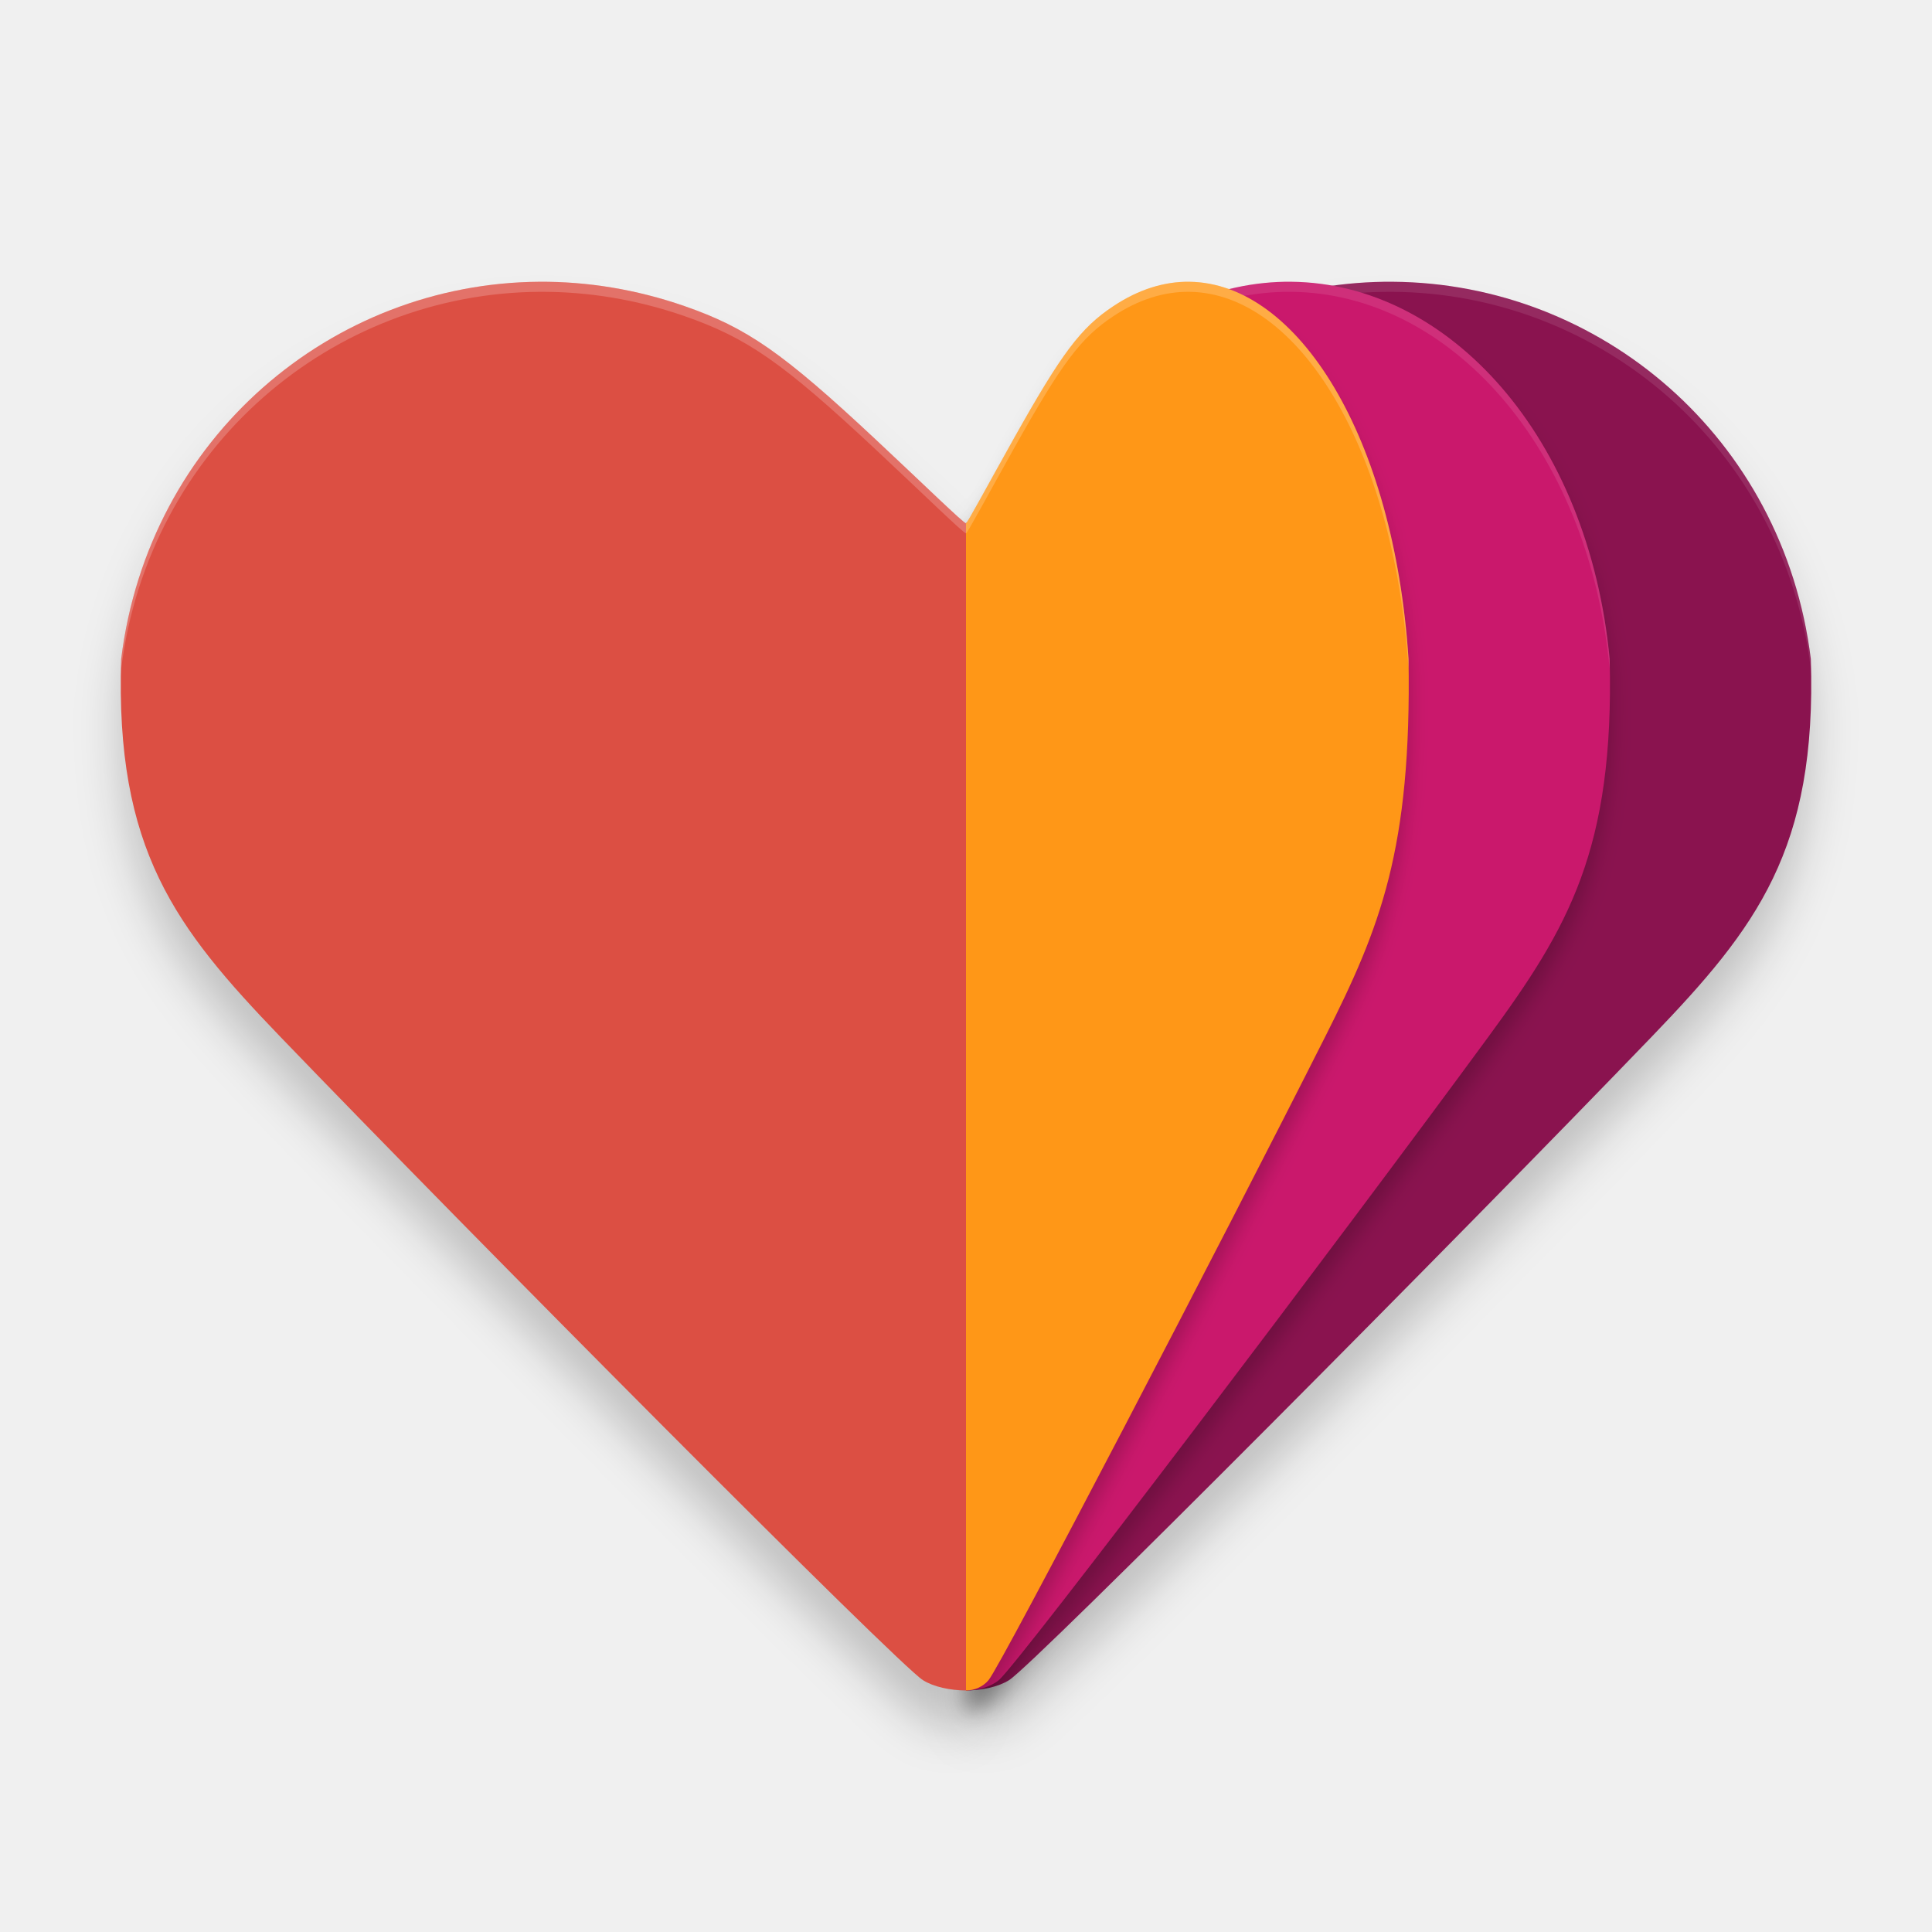
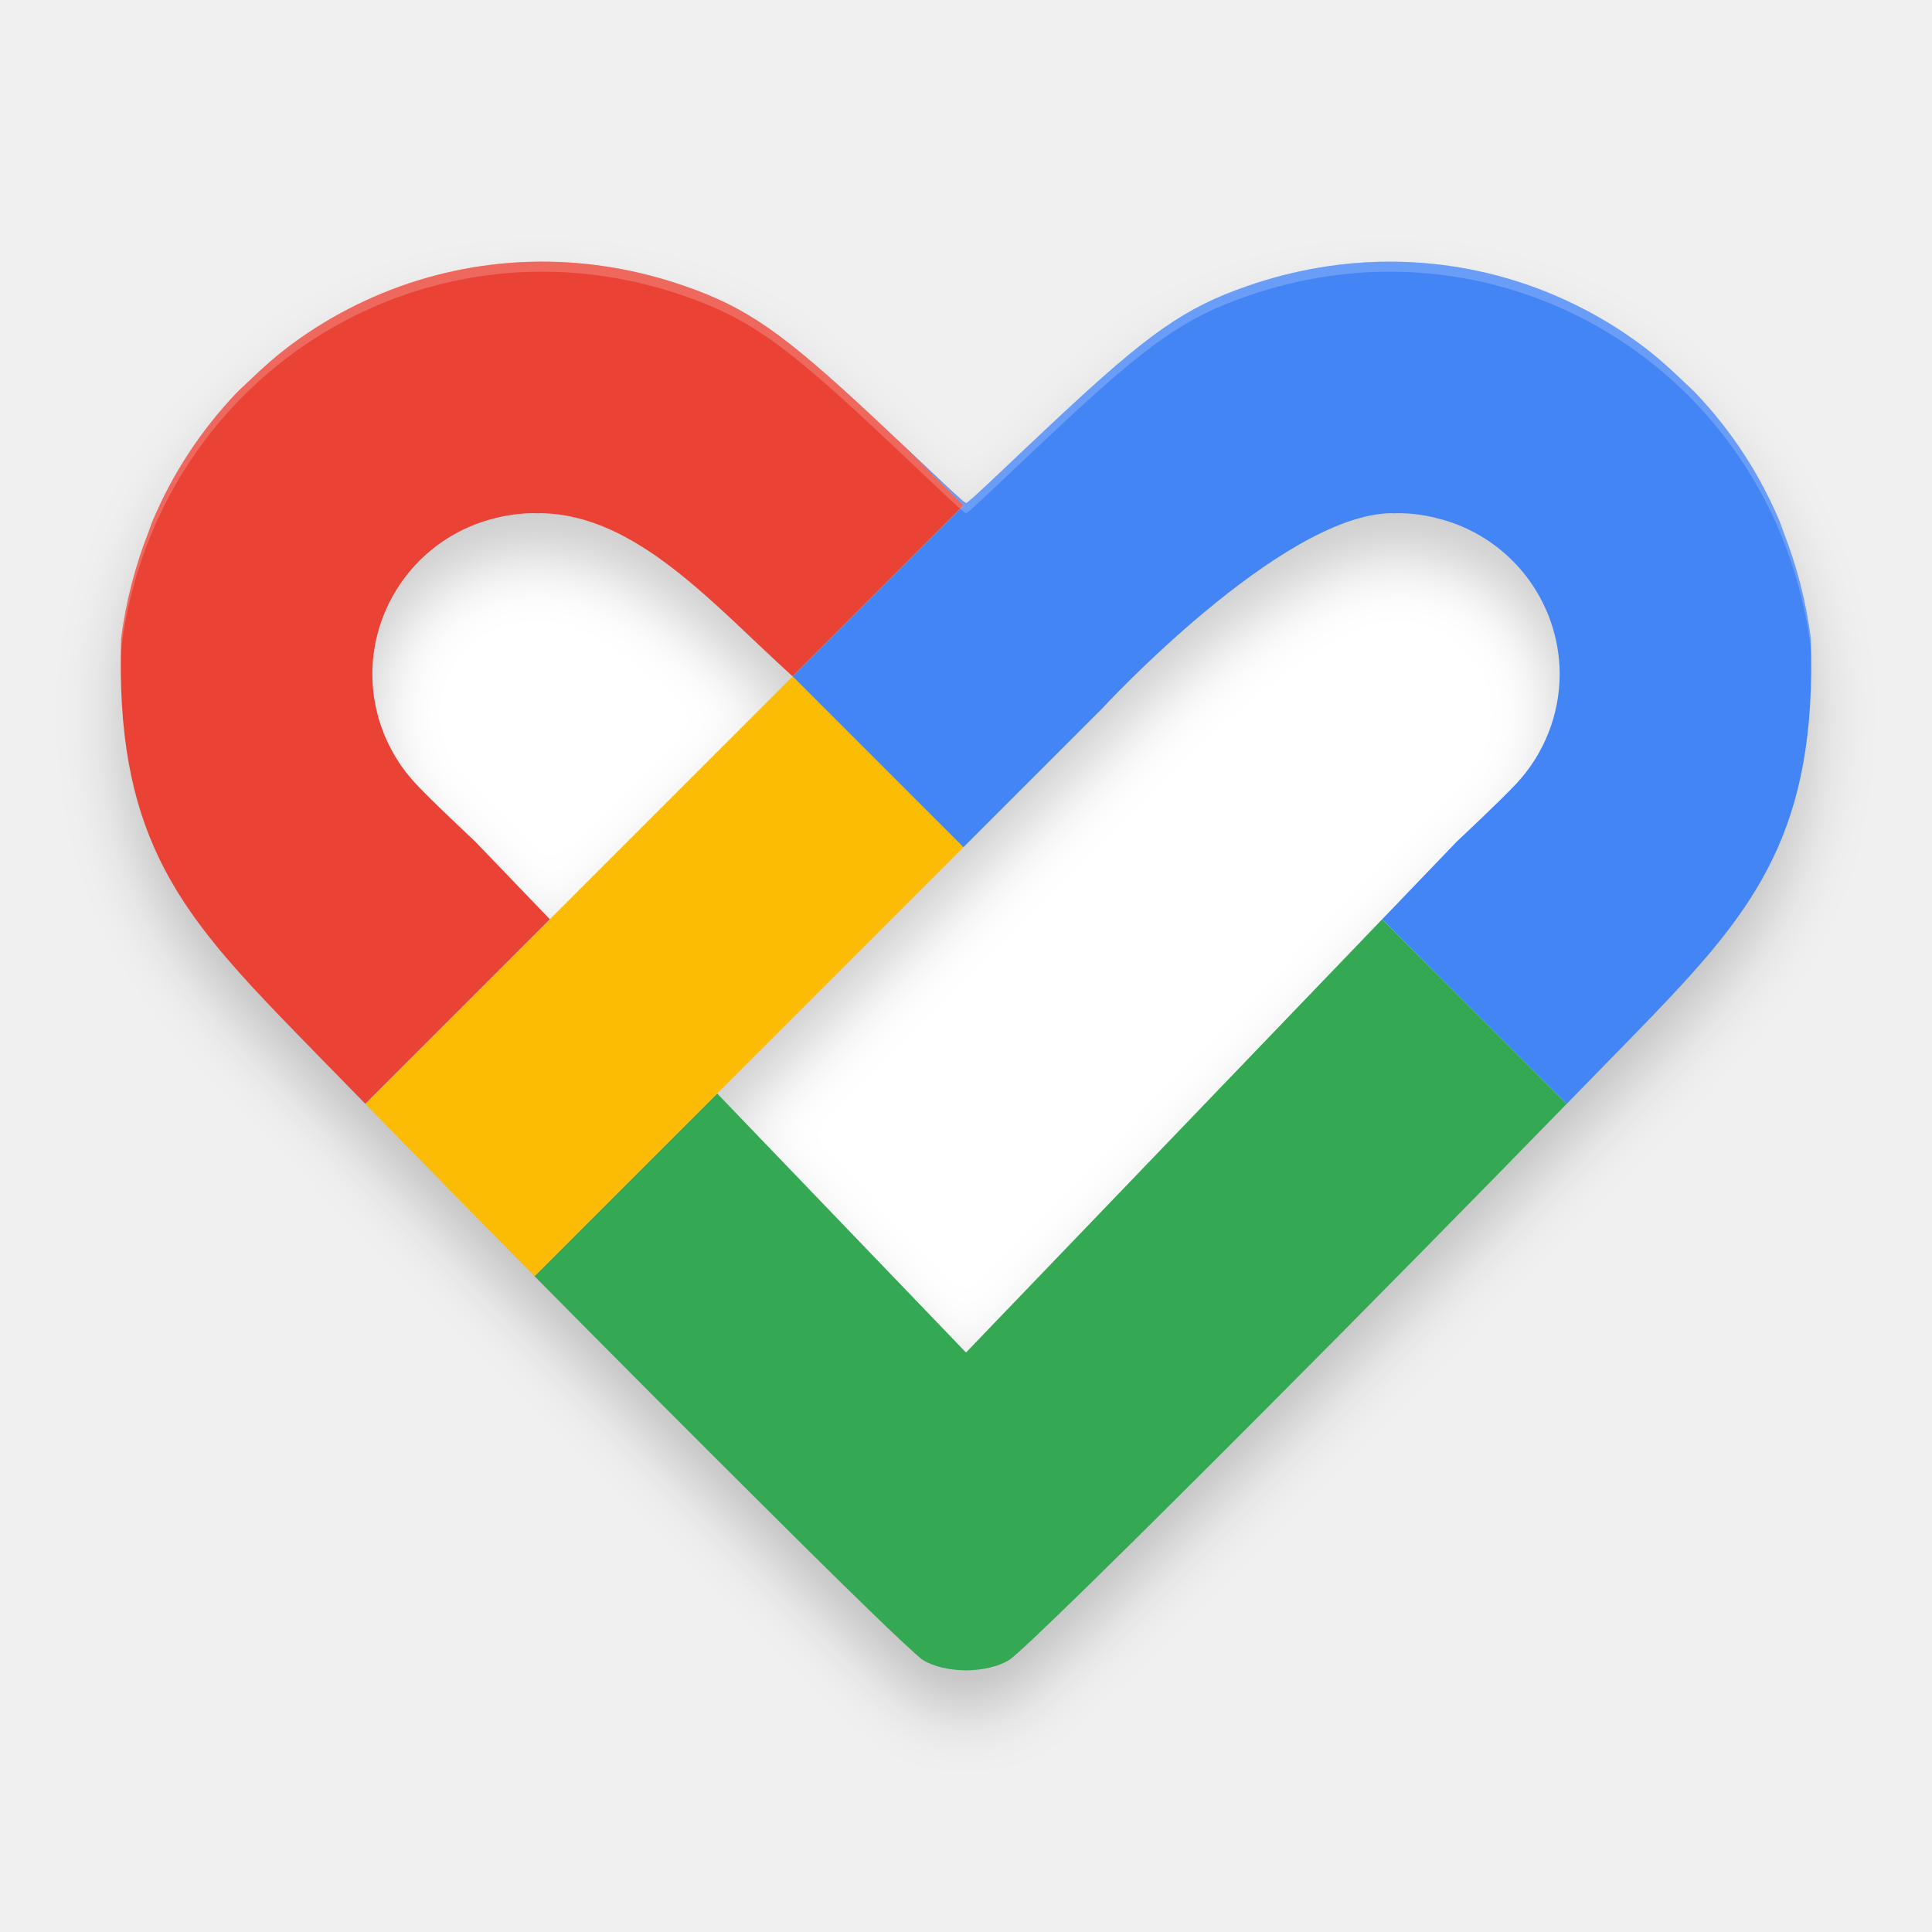
<svg xmlns="http://www.w3.org/2000/svg" width="192" height="192" version="1" id="svg28">
+   <path id="path6" style="opacity:1;fill:#ffffff;stroke-width:3.952" d="m 54.087,26.834 c -20.308,0.143 -38.331,15.213 -41.046,37.038 -0.599,18.719 5.322,26.381 15.584,37.054 18.835,19.575 60.68,61.674 63.141,63.219 1.069,0.672 2.653,1.001 4.234,1.021 1.581,-0.02 3.165,-0.349 4.234,-1.021 2.461,-1.546 44.306,-43.644 63.141,-63.219 10.261,-10.673 16.182,-18.335 15.584,-37.054 -2.715,-21.826 -20.738,-36.896 -41.046,-37.038 -4.686,-0.033 -9.498,0.731 -14.267,2.387 -6.159,2.139 -9.645,4.569 -18.75,13.075 -4.68,4.372 -8.701,8.302 -8.895,8.25 -0.194,0.052 -4.215,-3.878 -8.895,-8.25 C 78,33.791 74.514,31.361 68.355,29.222 63.585,27.565 58.774,26.801 54.087,26.834 Z" />
+   <path id="path5791" style="color:#000000;opacity:0.2;fill:#000000;fill-opacity:1;stroke-width:1;stroke-linecap:round;stroke-linejoin:round;-inkscape-stroke:none;filter:url(#filter5836)" d="m 53.582,30.002 c -1.285,0.009 -2.561,0.076 -3.824,0.201 -2.526,0.25 -5.004,0.728 -7.406,1.418 -2.403,0.69 -4.729,1.592 -6.957,2.689 -2.228,1.097 -4.355,2.391 -6.355,3.863 -1.509,1.111 -2.921,2.356 -4.275,3.664 -0.441,0.426 -0.9,0.83 -1.322,1.275 -1.723,1.815 -3.295,3.794 -4.688,5.92 -1.393,2.126 -2.607,4.398 -3.619,6.803 v 0.002 c -0.136,0.323 -0.239,0.667 -0.367,0.994 -1.306,3.331 -2.258,6.884 -2.727,10.654 -0.076,2.368 -0.048,4.561 0.078,6.607 0.252,4.092 0.9,7.596 1.908,10.734 1.008,3.138 2.377,5.911 4.072,8.541 2.543,3.944 5.819,7.567 9.713,11.617 2.289,2.379 5.639,5.784 8.49,8.709 5.294,5.433 10.656,10.899 16.812,17.129 h 0.002 c 0.017,0.017 0.03,0.032 0.047,0.049 8.097,8.194 15.981,16.093 22.756,22.828 1.453,1.442 3.113,3.104 4.41,4.383 2.364,2.334 4.543,4.475 6.254,6.129 0.5,0.482 1.109,1.077 1.541,1.488 0.484,0.462 0.883,0.838 1.277,1.207 1.117,1.044 2.044,1.89 2.312,2.059 1.082,0.68 2.685,1.013 4.285,1.033 1.6,-0.02 3.203,-0.354 4.285,-1.033 1.245,-0.782 12.455,-11.825 25.736,-25.148 10.092,-10.123 20.655,-20.865 29.676,-30.121 2.851,-2.926 6.201,-6.332 8.49,-8.711 3.894,-4.051 7.17,-7.673 9.713,-11.617 1.695,-2.63 3.064,-5.403 4.072,-8.541 1.008,-3.138 1.656,-6.642 1.908,-10.734 0.126,-2.046 0.154,-4.239 0.078,-6.607 -0.469,-3.77 -1.42,-7.324 -2.727,-10.654 -0.129,-0.328 -0.231,-0.673 -0.367,-0.996 -1.012,-2.404 -2.226,-4.677 -3.619,-6.803 -1.393,-2.126 -2.965,-4.105 -4.688,-5.92 -0.423,-0.445 -0.882,-0.85 -1.322,-1.275 -1.355,-1.308 -2.766,-2.553 -4.275,-3.664 -2.001,-1.473 -4.128,-2.766 -6.355,-3.863 -2.228,-1.097 -4.554,-2 -6.957,-2.689 -2.402,-0.69 -4.88,-1.168 -7.406,-1.418 h -0.002 c -1.263,-0.125 -2.538,-0.192 -3.822,-0.201 -3.557,-0.025 -7.186,0.403 -10.814,1.326 -1.209,0.308 -2.418,0.671 -3.625,1.09 -1.558,0.541 -2.948,1.1 -4.299,1.77 -1.351,0.67 -2.664,1.449 -4.07,2.43 h -0.002 c -2.813,1.961 -5.999,4.73 -10.605,9.033 -3.552,3.318 -6.73,6.386 -8.18,7.689 C 96.339,53.774 96.049,54.013 96,54 c -0.036,0.01 -0.245,-0.16 -0.545,-0.42 -0.044,-0.038 -0.082,-0.07 -0.131,-0.113 -0.135,-0.119 -0.354,-0.325 -0.525,-0.48 -1.558,-1.426 -4.476,-4.23 -7.801,-7.336 -4.607,-4.304 -7.793,-7.072 -10.605,-9.033 h -0.002 c -1.407,-0.981 -2.719,-1.76 -4.07,-2.43 -1.351,-0.67 -2.741,-1.228 -4.299,-1.77 -2.414,-0.839 -4.838,-1.451 -7.252,-1.85 -1.207,-0.199 -2.41,-0.346 -3.609,-0.439 -1.199,-0.094 -2.392,-0.135 -3.578,-0.127 z M 53,55 c 0.186,0.001 0.372,0.006 0.559,0.014 0.067,-0.003 0.131,-0.012 0.199,-0.014 9.511,0.153 17.123,9.073 25.018,16.223 L 54.643,95.355 47.203,87.611 c 0,0 -4.233,-3.948 -5.953,-5.795 C 38.555,78.9 37.011,75.05 37,71 c 0.017,-7.382 5.082,-13.794 12.26,-15.52 0.353,-0.091 0.711,-0.169 1.078,-0.234 0.218,-0.039 0.437,-0.074 0.656,-0.104 C 51.645,55.058 52.309,55 53,55 Z m 85.242,0 c 0.068,0.002 0.132,0.011 0.199,0.014 0.186,-0.008 0.372,-0.012 0.559,-0.014 0.691,0 1.355,0.058 2.006,0.143 0.219,0.03 0.438,0.064 0.656,0.104 0.367,0.065 0.725,0.143 1.078,0.234 C 149.918,57.206 154.983,63.618 155,71 c -0.011,4.05 -1.555,7.9 -4.25,10.816 -1.72,1.846 -5.953,5.795 -5.953,5.795 L 137.357,95.357 96,138.412 71.271,112.67 v -0.002 L 95.746,88.193 109.533,74.408 c 0,0 17.726,-19.231 28.709,-19.408 z" />
  <defs id="defs32">
-     <filter style="color-interpolation-filters:sRGB" id="filter865" x="-0.064" width="1.128" y="-0.038" height="1.077">
-       <feGaussianBlur stdDeviation="2.24" id="feGaussianBlur867" />
-     </filter>
-     <filter style="color-interpolation-filters:sRGB" id="filter881" x="-0.064" width="1.128" y="-0.038" height="1.077">
-       <feGaussianBlur stdDeviation="2.24" id="feGaussianBlur883" />
-     </filter>
-     <filter style="color-interpolation-filters:sRGB" id="filter889" x="-0.038" width="1.077" y="-0.017" height="1.035">
-       <feGaussianBlur stdDeviation="1.02" id="feGaussianBlur891" />
-     </filter>
-     <filter style="color-interpolation-filters:sRGB" id="filter905" x="-0.05" width="1.1" y="-0.016" height="1.032">
-       <feGaussianBlur stdDeviation="0.92" id="feGaussianBlur907" />
+     <filter style="color-interpolation-filters:sRGB" id="filter5836" x="-0.044" y="-0.053" width="1.088" height="1.106">
+       <feGaussianBlur stdDeviation="3.08" id="feGaussianBlur5838" />
    </filter>
  </defs>
-   <path id="path2" d="m 138.418,32.001 c 20.553,0.144 38.792,15.396 41.54,37.485 0.606,18.945 -5.387,26.699 -15.772,37.5 -19.062,19.811 -61.41,62.417 -63.901,63.981 C 99.204,171.647 97.6,171.98 96,172 V 56 c 0.196,0.053 4.266,-3.925 9.002,-8.35 9.215,-8.608 12.743,-11.068 18.976,-13.233 4.827,-1.677 9.697,-2.45 14.44,-2.417 z" style="opacity:0.2;stroke-width:4;filter:url(#filter881)" />
-   <path id="path4" d="m 53.582,32.001 c -20.553,0.144 -38.792,15.396 -41.54,37.485 -0.606,18.945 5.387,26.699 15.772,37.5 19.062,19.811 61.41,62.417 63.901,63.981 C 92.796,171.647 94.4,171.98 96,172 V 56 C 95.804,56.053 91.734,52.075 86.998,47.65 77.783,39.042 74.255,36.583 68.022,34.418 c -4.827,-1.677 -9.697,-2.45 -14.44,-2.417 z" style="opacity:0.2;stroke-width:4;filter:url(#filter865)" />
-   <path id="path6" d="m 138.418,28.001 c 20.553,0.144 38.792,15.396 41.54,37.485 0.606,18.945 -5.387,26.699 -15.772,37.5 -19.062,19.811 -61.41,62.417 -63.901,63.981 C 99.204,167.647 97.6,167.98 96,168 V 52 c 0.196,0.053 4.266,-3.925 9.002,-8.35 9.215,-8.608 12.743,-11.068 18.976,-13.233 4.827,-1.677 9.697,-2.45 14.44,-2.417 z" style="fill:#8a134f;stroke-width:4" />
-   <path style="opacity:0.1;fill:#ffffff;stroke-width:4" d="M 138.414 28 C 133.671 27.967 128.803 28.737 123.977 30.414 C 117.744 32.579 114.215 35.04 105 43.648 C 100.263 48.073 96.196 52.053 96 52 L 96 53 C 96.196 53.053 100.263 49.073 105 44.648 C 114.215 36.04 117.744 33.579 123.977 31.414 C 128.803 29.737 133.671 28.967 138.414 29 C 158.943 29.144 177.167 44.36 179.949 66.406 C 179.956 66.103 179.971 65.815 179.961 65.484 C 177.213 43.396 158.967 28.144 138.414 28 z " id="path8" />
-   <path id="path10" d="m 128.318,30.001 c 15.659,0.144 29.556,15.396 31.65,37.485 0.462,18.945 -4.104,26.699 -12.016,37.5 -14.523,19.811 -46.789,62.417 -48.686,63.981 C 98.441,169.647 97.219,169.98 96,170 V 54 c 0.149,0.053 3.25,-3.925 6.859,-8.35 7.021,-8.608 9.709,-11.068 14.458,-13.233 3.678,-1.677 7.388,-2.45 11.002,-2.417 z" style="opacity:0.2;stroke-width:4;filter:url(#filter889)" />
-   <path id="path12" d="m 128.318,28.001 c 15.659,0.144 29.556,15.396 31.65,37.485 0.462,18.945 -4.104,26.699 -12.016,37.5 -14.523,19.811 -46.789,62.417 -48.686,63.981 C 98.441,167.647 97.219,167.98 96,168 V 52 c 0.149,0.053 3.25,-3.925 6.859,-8.35 7.021,-8.608 9.709,-11.068 14.458,-13.233 3.678,-1.677 7.388,-2.45 11.002,-2.417 z" style="fill:#ca186c;stroke-width:4" />
-   <path style="opacity:0.1;fill:#ffffff;stroke-width:4" d="M 128.32 28 C 124.707 27.967 120.998 28.737 117.32 30.414 C 112.571 32.579 109.88 35.04 102.859 43.648 C 99.251 48.073 96.149 52.053 96 52 L 96 53 C 96.149 53.053 99.251 49.073 102.859 44.648 C 109.88 36.04 112.571 33.579 117.32 31.414 C 120.998 29.737 124.707 28.967 128.32 29 C 143.963 29.144 157.844 44.364 159.961 66.414 C 159.965 66.109 159.977 65.817 159.969 65.484 C 157.875 43.396 143.98 28.144 128.32 28 z " id="path14" />
-   <path id="path16" d="m 118.219,30.001 c 10.766,0.144 20.32,15.396 21.759,37.485 0.317,18.945 -2.822,26.699 -8.261,37.5 -9.985,19.811 -32.167,62.417 -33.472,63.981 C 97.678,169.647 96.838,169.98 96,170 V 54 c 0.103,0.053 2.234,-3.925 4.715,-8.35 4.827,-8.608 6.675,-11.068 9.94,-13.233 2.528,-1.677 5.079,-2.45 7.564,-2.417 z" style="opacity:0.2;stroke-width:4;filter:url(#filter905)" />
-   <path id="path18" d="m 118.219,28.001 c 10.766,0.144 20.32,15.396 21.759,37.485 0.317,18.945 -2.822,26.699 -8.261,37.5 -9.985,19.811 -32.167,62.417 -33.472,63.981 C 97.678,167.647 96.838,167.98 96,168 V 52 c 0.103,0.053 2.234,-3.925 4.715,-8.35 4.827,-8.608 6.675,-11.068 9.94,-13.233 2.528,-1.677 5.079,-2.45 7.564,-2.417 z" style="fill:#ff9717;stroke-width:4" />
-   <path id="path20" d="m 53.582,28.001 c -20.553,0.144 -38.792,15.396 -41.54,37.485 -0.606,18.945 5.387,26.699 15.772,37.5 19.062,19.811 61.41,62.417 63.901,63.981 C 92.796,167.647 94.4,167.98 96,168 V 52 C 95.804,52.053 91.734,48.075 86.998,43.65 77.783,35.042 74.255,32.583 68.022,30.418 c -4.827,-1.677 -9.697,-2.45 -14.44,-2.417 z" style="fill:#dc4f43;stroke-width:4" />
-   <path style="opacity:0.2;fill:#ffffff;stroke-width:4" d="M 53.586 28 C 33.033 28.144 14.787 43.396 12.039 65.484 C 12.028 65.815 12.044 66.103 12.051 66.406 C 14.832 44.36 33.057 29.144 53.586 29 C 58.329 28.967 63.197 29.737 68.023 31.414 C 74.256 33.579 77.785 36.04 87 44.648 C 91.737 49.073 95.804 53.053 96 53 L 96 52 C 95.804 52.053 91.737 48.073 87 43.648 C 77.785 35.04 74.256 32.579 68.023 30.414 C 63.197 28.737 58.329 27.967 53.586 28 z " id="path22" />
-   <path style="opacity:0.2;fill:#ffffff;stroke-width:4" d="M 118.219 28 C 115.734 27.967 113.185 28.737 110.656 30.414 C 107.391 32.579 105.546 35.04 100.719 43.648 C 98.238 48.073 96.103 52.053 96 52 L 96 53 C 96.103 53.053 98.238 49.073 100.719 44.648 C 105.546 36.04 107.391 33.579 110.656 31.414 C 113.185 29.737 115.734 28.967 118.219 29 C 128.976 29.144 138.522 44.373 139.973 66.434 C 139.975 66.122 139.982 65.824 139.977 65.484 C 138.537 43.396 128.985 28.144 118.219 28 z " id="path24" />
+   <path id="path4867" style="color:#000000;opacity:1;fill:#34a853;fill-opacity:1;stroke-width:1;stroke-linecap:round;stroke-linejoin:round;-inkscape-stroke:none" d="M 137.357,91.357 96,134.412 71.271,108.67 53.117,126.824 c 0.017,0.017 0.03,0.032 0.047,0.049 8.097,8.194 15.981,16.093 22.756,22.828 1.453,1.442 3.113,3.104 4.41,4.383 2.364,2.334 4.543,4.475 6.254,6.129 0.5,0.482 1.109,1.077 1.541,1.488 0.484,0.462 0.883,0.838 1.277,1.207 1.117,1.044 2.044,1.89 2.312,2.059 1.082,0.68 2.685,1.013 4.285,1.033 1.6,-0.02 3.203,-0.354 4.285,-1.033 1.245,-0.782 12.455,-11.825 25.736,-25.148 10.092,-10.123 20.655,-20.865 29.676,-30.121 z" />
+   <path id="rect4451" style="opacity:1;fill:#fcbc03;fill-opacity:1;stroke:none;stroke-width:40.147;stroke-linecap:round;stroke-linejoin:round;stroke-miterlimit:4;stroke-dasharray:none;stroke-opacity:1;stop-color:#000000" d="M 78.775 67.223 L 54.643 91.355 L 36.303 109.695 C 41.597 115.128 46.959 120.595 53.115 126.824 L 71.271 108.668 L 95.746 84.193 L 78.775 67.223 z " />
+   <path style="color:#000000;opacity:1;fill:#ea4235;stroke-width:1;stroke-linecap:round;stroke-linejoin:round;-inkscape-stroke:none;fill-opacity:1" d="m 53.582,26.002 c -1.285,0.009 -2.561,0.076 -3.824,0.201 -2.526,0.25 -5.004,0.728 -7.406,1.418 -2.403,0.69 -4.729,1.592 -6.957,2.689 -2.228,1.097 -4.355,2.391 -6.355,3.863 -1.509,1.111 -2.921,2.356 -4.275,3.664 -0.441,0.426 -0.9,0.83 -1.322,1.275 -1.723,1.815 -3.295,3.794 -4.688,5.92 -1.393,2.126 -2.607,4.398 -3.619,6.803 0,0 0,0.002 0,0.002 -0.136,0.323 -0.239,0.667 -0.367,0.994 -1.306,3.331 -2.258,6.884 -2.727,10.654 -0.076,2.368 -0.048,4.561 0.078,6.607 0.252,4.092 0.9,7.596 1.908,10.734 1.008,3.138 2.377,5.911 4.072,8.541 2.543,3.944 5.819,7.567 9.713,11.617 2.289,2.379 5.639,5.784 8.49,8.709 L 54.643,91.355 47.203,83.611 c 0,0 -4.233,-3.948 -5.953,-5.795 C 38.555,74.9 37.011,71.05 37,67 c 0.017,-7.382 5.082,-13.794 12.26,-15.52 0.353,-0.091 0.711,-0.169 1.078,-0.234 0.218,-0.039 0.437,-0.074 0.656,-0.104 C 51.645,51.058 52.309,51 53,51 c 0.186,0.001 0.372,0.006 0.559,0.014 0.067,-0.003 0.131,-0.012 0.199,-0.014 9.511,0.153 17.123,9.073 25.018,16.223 L 96,50 c -0.196,0.053 -4.265,-3.925 -9.002,-8.35 -4.607,-4.304 -7.793,-7.072 -10.605,-9.033 0,0 -0.002,0 -0.002,0 -1.407,-0.981 -2.719,-1.76 -4.07,-2.43 -1.351,-0.67 -2.741,-1.228 -4.299,-1.77 -2.414,-0.839 -4.838,-1.451 -7.252,-1.85 -1.207,-0.199 -2.41,-0.346 -3.609,-0.439 -1.199,-0.094 -2.392,-0.135 -3.578,-0.127 z" id="path4676" />
+   <path id="path5089" style="color:#000000;opacity:1;fill:#4385f5;fill-opacity:1;stroke-width:1;stroke-linecap:round;stroke-linejoin:round;-inkscape-stroke:none" d="m 138.418,26.002 c -3.557,-0.025 -7.186,0.403 -10.814,1.326 -1.209,0.308 -2.418,0.671 -3.625,1.09 -1.558,0.541 -2.948,1.1 -4.299,1.77 -1.351,0.67 -2.664,1.449 -4.07,2.43 h -0.002 c -2.813,1.961 -5.999,4.73 -10.605,9.033 -3.552,3.318 -6.73,6.386 -8.18,7.689 C 96.339,49.774 96.049,50.013 96,50 95.845,50.042 93.009,47.329 89.598,44.104 L 95.746,50.252 78.775,67.223 95.746,84.193 109.533,70.408 c 0,0 17.726,-19.231 28.709,-19.408 0.068,0.002 0.132,0.011 0.199,0.014 0.186,-0.008 0.372,-0.012 0.559,-0.014 0.691,0 1.355,0.058 2.006,0.143 0.219,0.03 0.438,0.064 0.656,0.104 0.367,0.065 0.725,0.143 1.078,0.234 C 149.918,53.206 154.983,59.618 155,67 c -0.011,4.05 -1.555,7.9 -4.25,10.816 -1.72,1.846 -5.953,5.795 -5.953,5.795 l -7.439,7.746 18.34,18.34 c 2.851,-2.926 6.201,-6.332 8.49,-8.711 3.894,-4.05 7.17,-7.673 9.713,-11.617 1.695,-2.63 3.064,-5.403 4.072,-8.541 1.008,-3.138 1.656,-6.642 1.908,-10.734 0.126,-2.046 0.154,-4.239 0.078,-6.607 -0.469,-3.77 -1.42,-7.324 -2.727,-10.654 -0.129,-0.328 -0.231,-0.673 -0.367,-0.996 -1.012,-2.404 -2.226,-4.677 -3.619,-6.803 -1.393,-2.126 -2.965,-4.105 -4.688,-5.92 -0.423,-0.445 -0.882,-0.85 -1.322,-1.275 -1.355,-1.308 -2.766,-2.553 -4.275,-3.664 -2.001,-1.473 -4.128,-2.766 -6.355,-3.863 -2.228,-1.097 -4.554,-2 -6.957,-2.689 -2.402,-0.69 -4.88,-1.168 -7.406,-1.418 h -0.002 c -1.263,-0.125 -2.538,-0.192 -3.822,-0.201 z" />
+   <path id="path5440" style="opacity:0.2;fill:#ffffff;stroke-width:4" d="M 53.582 26.002 C 33.029 26.146 14.789 41.398 12.041 63.486 C 12 64.754 11.996 65.963 12.014 67.135 C 12.012 66.27 12.012 65.402 12.041 64.486 C 14.789 42.398 33.029 27.146 53.582 27.002 C 58.325 26.969 63.195 27.741 68.021 29.418 C 74.254 31.583 77.783 34.042 86.998 42.65 C 91.735 47.075 95.804 51.053 96 51 C 96.196 51.053 100.265 47.075 105.002 42.65 C 114.217 34.042 117.746 31.583 123.979 29.418 C 128.805 27.741 133.675 26.969 138.418 27.002 C 158.971 27.146 177.211 42.398 179.959 64.486 C 179.988 65.402 179.988 66.27 179.986 67.135 C 180.004 65.963 180 64.754 179.959 63.486 C 177.211 41.398 158.971 26.146 138.418 26.002 C 133.675 25.969 128.805 26.741 123.979 28.418 C 117.746 30.583 114.217 33.042 105.002 41.65 C 100.265 46.075 96.196 50.053 96 50 C 95.804 50.053 91.735 46.075 86.998 41.65 C 77.783 33.042 74.254 30.583 68.021 28.418 C 63.195 26.741 58.325 25.969 53.582 26.002 z " />
</svg>
